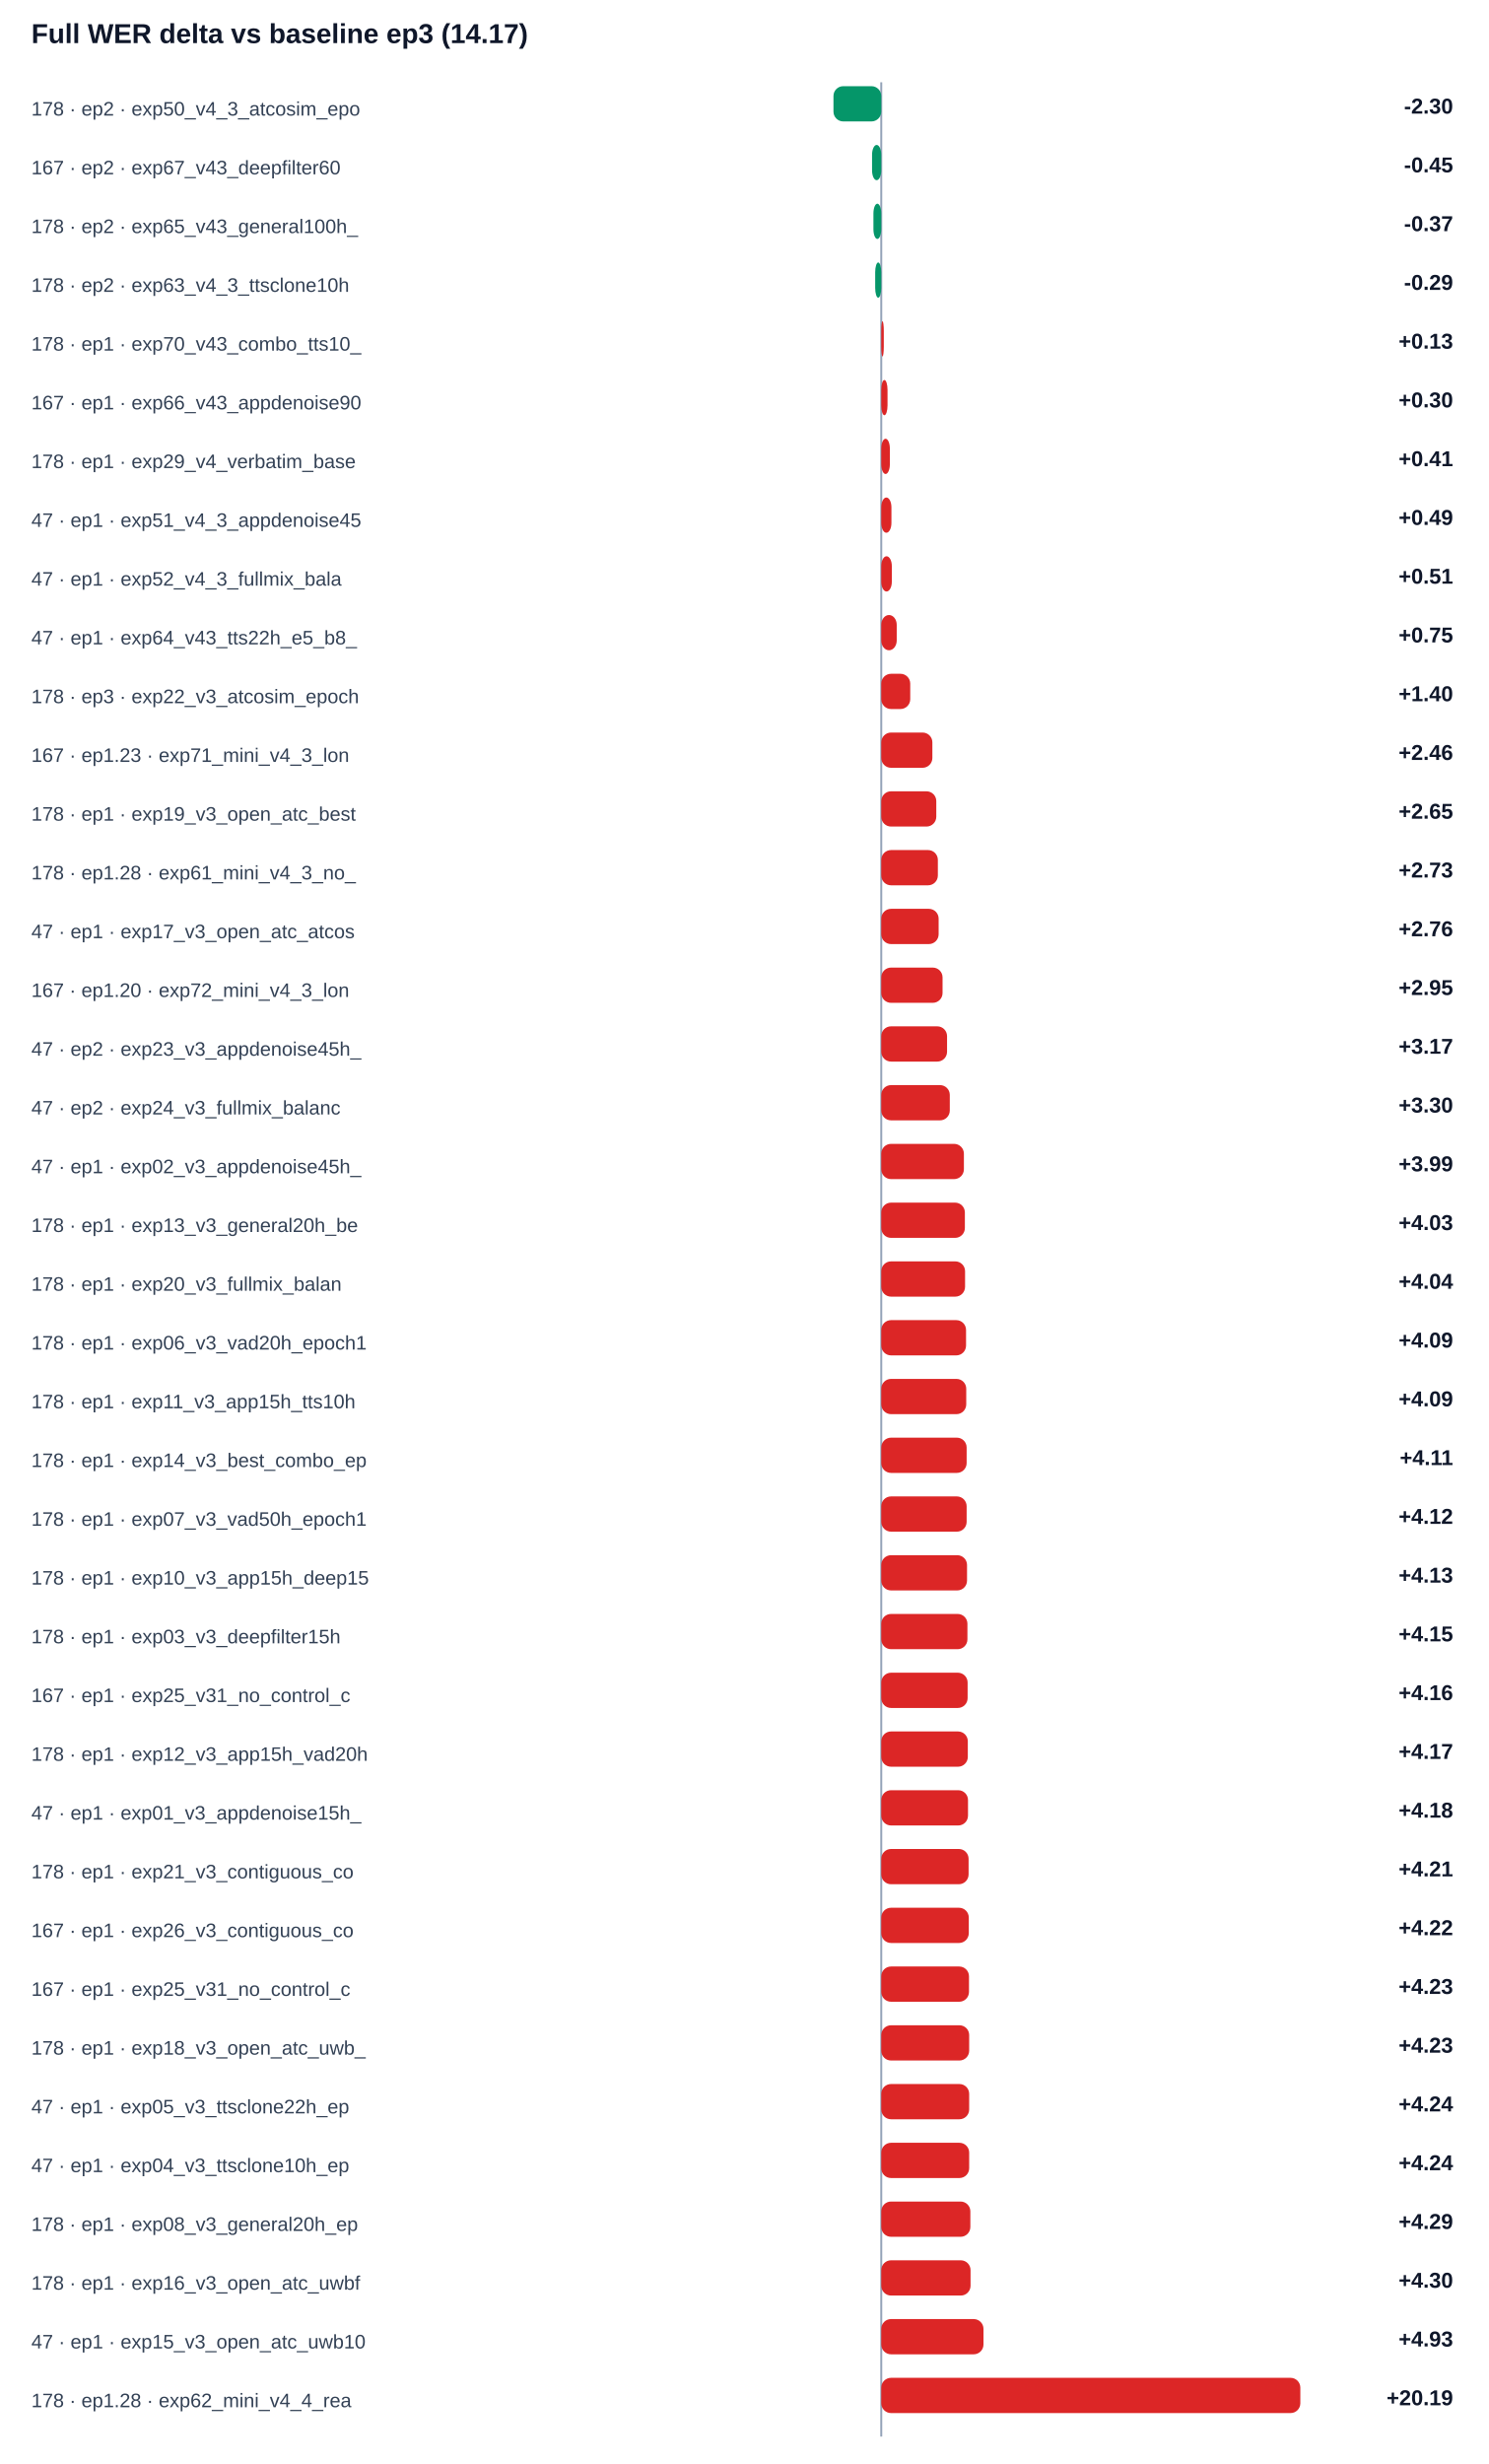
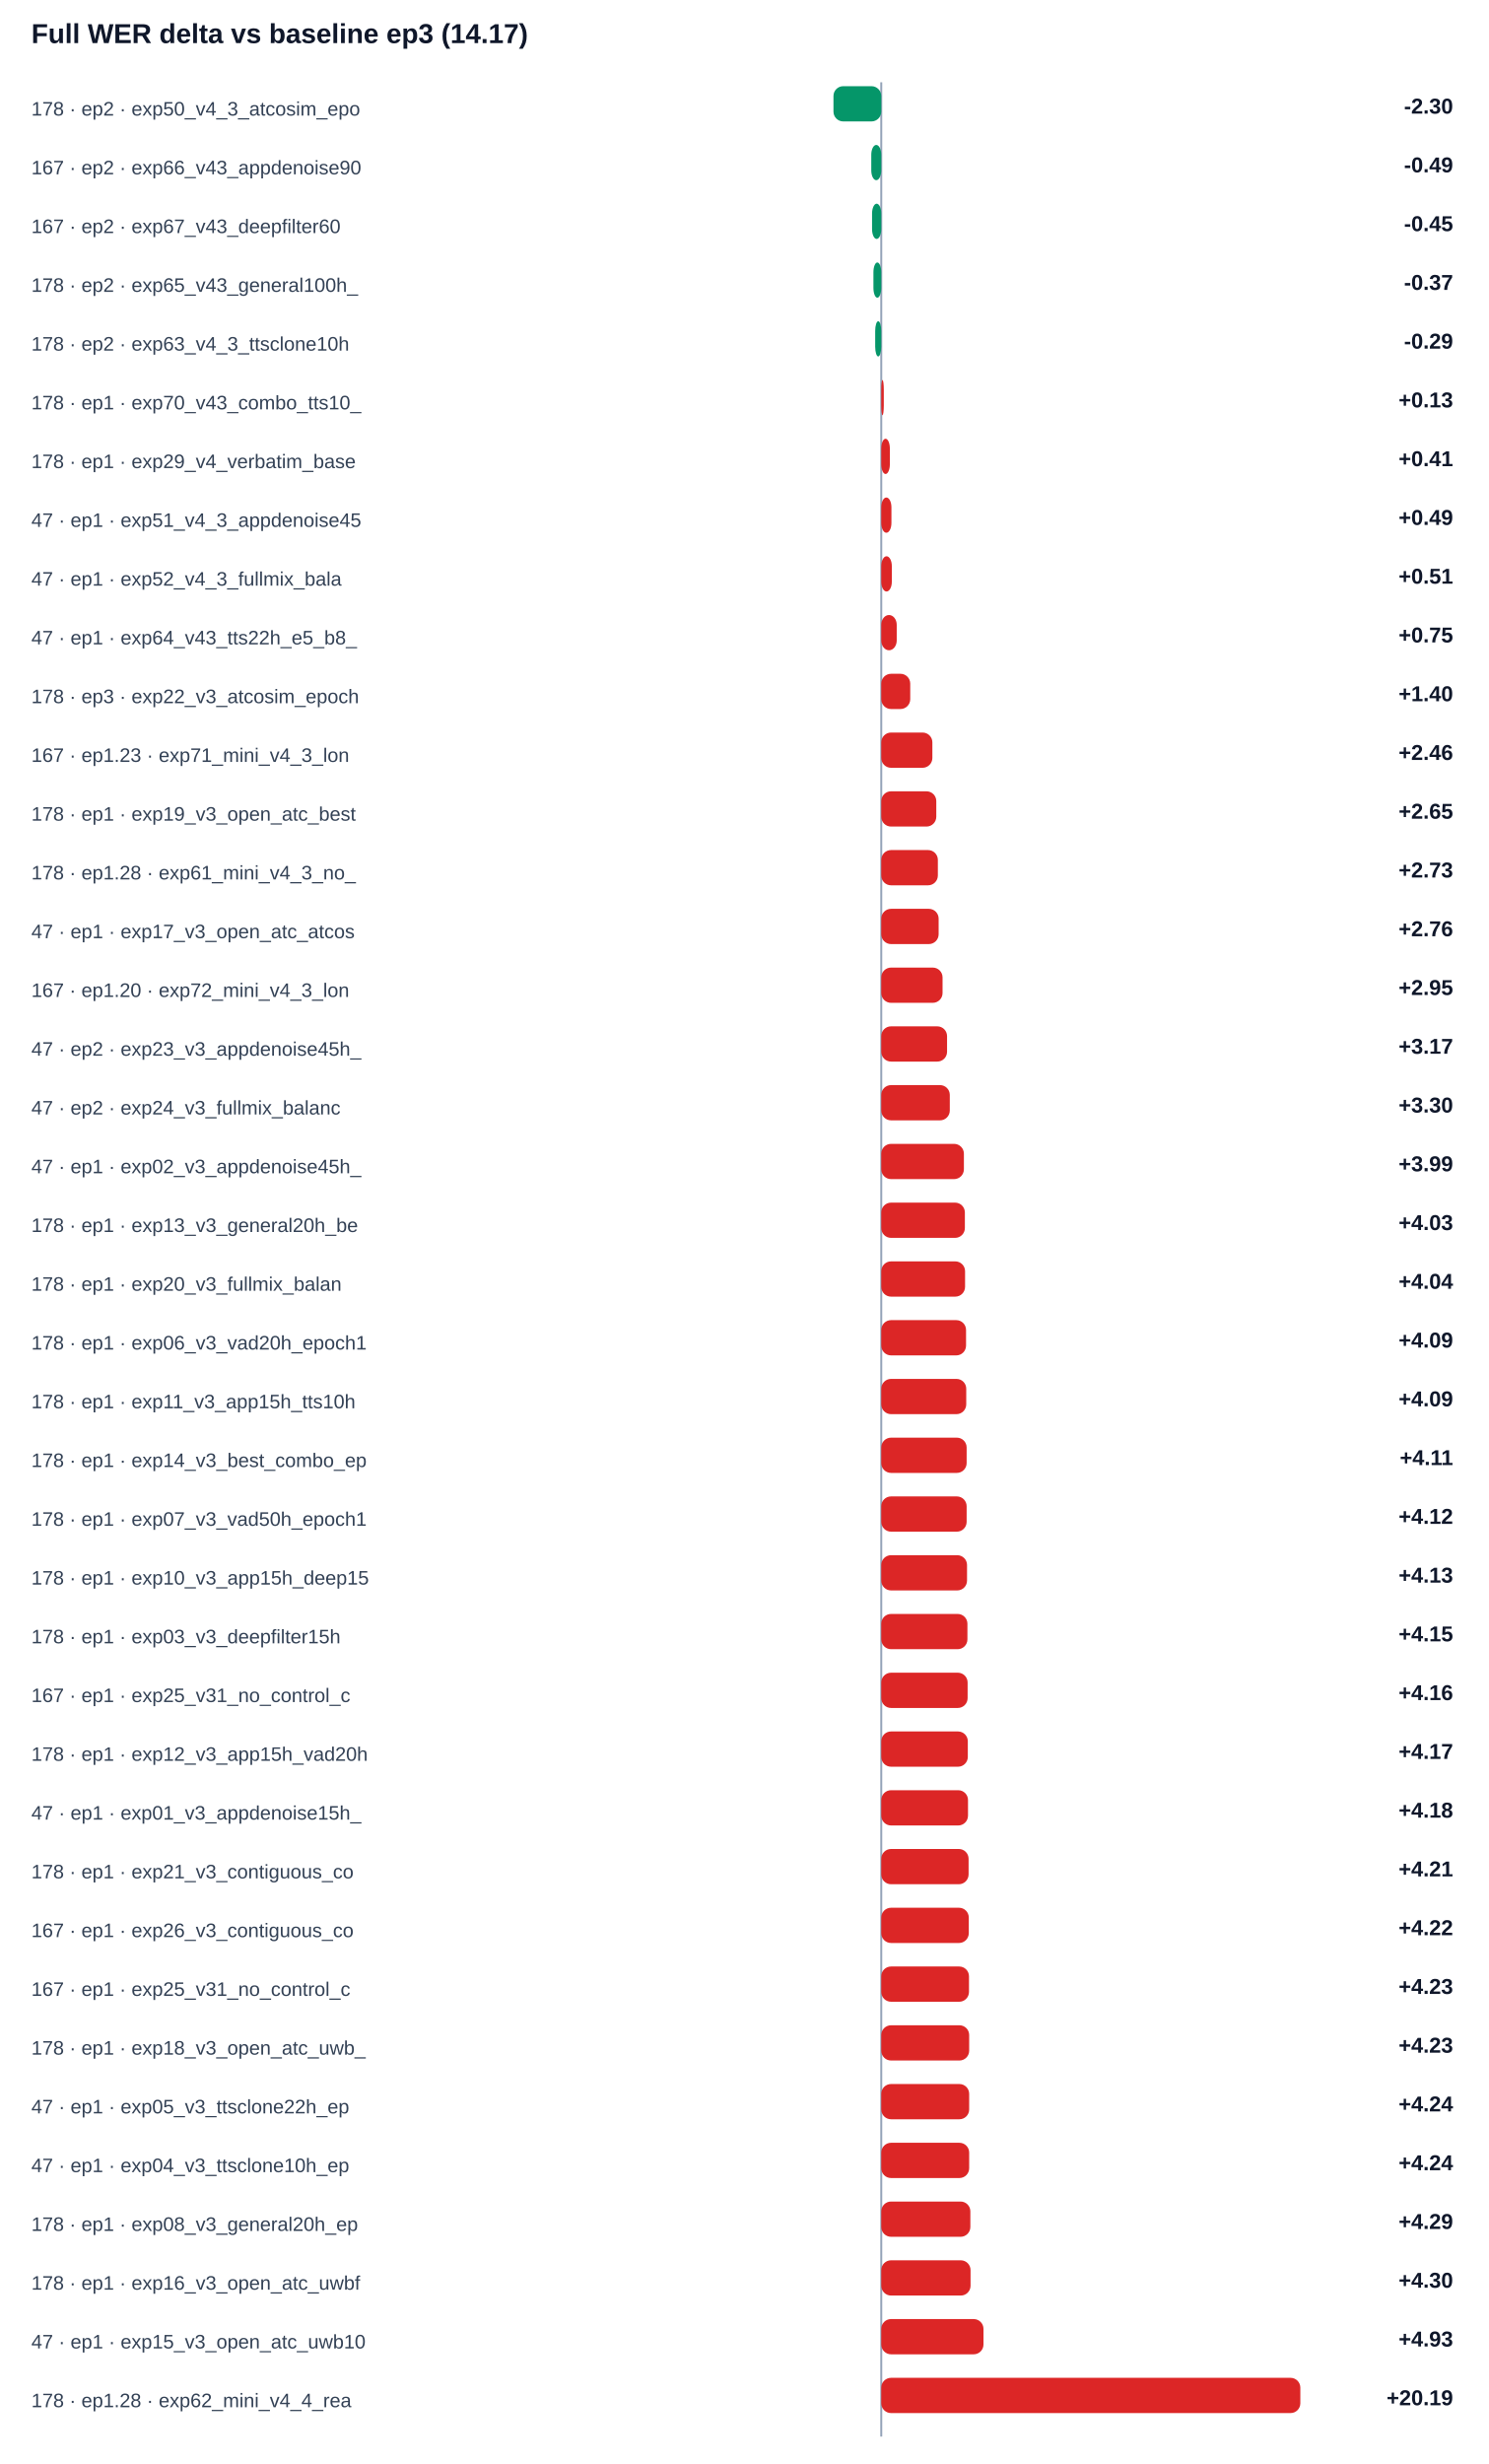
<svg xmlns="http://www.w3.org/2000/svg" width="100%" viewBox="0 0 760 1258" style="max-width:760px;background:#ffffff;border:1px solid #e5e7eb;border-radius:10px;">
  <text x="16.0" y="22.0" font-size="14" fill="#0f172a" text-anchor="start" font-family="Arial, sans-serif" font-weight="700">Full WER delta vs baseline ep3 (14.17)</text>
  <line x1="450" y1="42" x2="450" y2="1244" stroke="#94a3b8" />
  <text x="16.0" y="59.0" font-size="10" fill="#334155" text-anchor="start" font-family="Arial, sans-serif" font-weight="400">178 · ep2 · exp50_v4_3_atcosim_epo</text>
  <rect x="425.6" y="44" width="24.4" height="18" rx="5" fill="#059669" />
  <text x="742.0" y="58.0" font-size="11" fill="#0f172a" text-anchor="end" font-family="Arial, sans-serif" font-weight="700">-2.30</text>
-   <text x="16.0" y="89.0" font-size="10" fill="#334155" text-anchor="start" font-family="Arial, sans-serif" font-weight="400">167 · ep2 · exp67_v43_deepfilter60</text>
-   <rect x="445.3" y="74" width="4.7" height="18" rx="5" fill="#059669" />
-   <text x="742.0" y="88.0" font-size="11" fill="#0f172a" text-anchor="end" font-family="Arial, sans-serif" font-weight="700">-0.45</text>
-   <text x="16.0" y="119.0" font-size="10" fill="#334155" text-anchor="start" font-family="Arial, sans-serif" font-weight="400">178 · ep2 · exp65_v43_general100h_</text>
-   <rect x="446.0" y="104" width="4.0" height="18" rx="5" fill="#059669" />
-   <text x="742.0" y="118.0" font-size="11" fill="#0f172a" text-anchor="end" font-family="Arial, sans-serif" font-weight="700">-0.37</text>
-   <text x="16.0" y="149.0" font-size="10" fill="#334155" text-anchor="start" font-family="Arial, sans-serif" font-weight="400">178 · ep2 · exp63_v4_3_ttsclone10h</text>
-   <rect x="446.9" y="134" width="3.1" height="18" rx="5" fill="#059669" />
-   <text x="742.0" y="148.0" font-size="11" fill="#0f172a" text-anchor="end" font-family="Arial, sans-serif" font-weight="700">-0.29</text>
-   <text x="16.0" y="179.0" font-size="10" fill="#334155" text-anchor="start" font-family="Arial, sans-serif" font-weight="400">178 · ep1 · exp70_v43_combo_tts10_</text>
-   <rect x="450.0" y="164" width="1.3" height="18" rx="5" fill="#dc2626" />
-   <text x="742.0" y="178.0" font-size="11" fill="#0f172a" text-anchor="end" font-family="Arial, sans-serif" font-weight="700">+0.13</text>
-   <text x="16.0" y="209.0" font-size="10" fill="#334155" text-anchor="start" font-family="Arial, sans-serif" font-weight="400">167 · ep1 · exp66_v43_appdenoise90</text>
-   <rect x="450.0" y="194" width="3.2" height="18" rx="5" fill="#dc2626" />
-   <text x="742.0" y="208.0" font-size="11" fill="#0f172a" text-anchor="end" font-family="Arial, sans-serif" font-weight="700">+0.30</text>
+   <text x="16.0" y="89.0" font-size="10" fill="#334155" text-anchor="start" font-family="Arial, sans-serif" font-weight="400">167 · ep2 · exp66_v43_appdenoise90</text>
+   <rect x="444.9" y="74" width="5.1" height="18" rx="5" fill="#059669" />
+   <text x="742.0" y="88.0" font-size="11" fill="#0f172a" text-anchor="end" font-family="Arial, sans-serif" font-weight="700">-0.49</text>
+   <text x="16.0" y="119.0" font-size="10" fill="#334155" text-anchor="start" font-family="Arial, sans-serif" font-weight="400">167 · ep2 · exp67_v43_deepfilter60</text>
+   <rect x="445.3" y="104" width="4.7" height="18" rx="5" fill="#059669" />
+   <text x="742.0" y="118.0" font-size="11" fill="#0f172a" text-anchor="end" font-family="Arial, sans-serif" font-weight="700">-0.45</text>
+   <text x="16.0" y="149.0" font-size="10" fill="#334155" text-anchor="start" font-family="Arial, sans-serif" font-weight="400">178 · ep2 · exp65_v43_general100h_</text>
+   <rect x="446.0" y="134" width="4.0" height="18" rx="5" fill="#059669" />
+   <text x="742.0" y="148.0" font-size="11" fill="#0f172a" text-anchor="end" font-family="Arial, sans-serif" font-weight="700">-0.37</text>
+   <text x="16.0" y="179.0" font-size="10" fill="#334155" text-anchor="start" font-family="Arial, sans-serif" font-weight="400">178 · ep2 · exp63_v4_3_ttsclone10h</text>
+   <rect x="446.9" y="164" width="3.1" height="18" rx="5" fill="#059669" />
+   <text x="742.0" y="178.0" font-size="11" fill="#0f172a" text-anchor="end" font-family="Arial, sans-serif" font-weight="700">-0.29</text>
+   <text x="16.0" y="209.0" font-size="10" fill="#334155" text-anchor="start" font-family="Arial, sans-serif" font-weight="400">178 · ep1 · exp70_v43_combo_tts10_</text>
+   <rect x="450.0" y="194" width="1.3" height="18" rx="5" fill="#dc2626" />
+   <text x="742.0" y="208.0" font-size="11" fill="#0f172a" text-anchor="end" font-family="Arial, sans-serif" font-weight="700">+0.13</text>
  <text x="16.0" y="239.0" font-size="10" fill="#334155" text-anchor="start" font-family="Arial, sans-serif" font-weight="400">178 · ep1 · exp29_v4_verbatim_base</text>
  <rect x="450.0" y="224" width="4.4" height="18" rx="5" fill="#dc2626" />
  <text x="742.0" y="238.0" font-size="11" fill="#0f172a" text-anchor="end" font-family="Arial, sans-serif" font-weight="700">+0.41</text>
  <text x="16.0" y="269.0" font-size="10" fill="#334155" text-anchor="start" font-family="Arial, sans-serif" font-weight="400">47 · ep1 · exp51_v4_3_appdenoise45</text>
  <rect x="450.0" y="254" width="5.2" height="18" rx="5" fill="#dc2626" />
  <text x="742.0" y="268.0" font-size="11" fill="#0f172a" text-anchor="end" font-family="Arial, sans-serif" font-weight="700">+0.49</text>
  <text x="16.0" y="299.0" font-size="10" fill="#334155" text-anchor="start" font-family="Arial, sans-serif" font-weight="400">47 · ep1 · exp52_v4_3_fullmix_bala</text>
  <rect x="450.0" y="284" width="5.4" height="18" rx="5" fill="#dc2626" />
  <text x="742.0" y="298.0" font-size="11" fill="#0f172a" text-anchor="end" font-family="Arial, sans-serif" font-weight="700">+0.51</text>
  <text x="16.0" y="329.0" font-size="10" fill="#334155" text-anchor="start" font-family="Arial, sans-serif" font-weight="400">47 · ep1 · exp64_v43_tts22h_e5_b8_</text>
  <rect x="450.0" y="314" width="7.9" height="18" rx="5" fill="#dc2626" />
  <text x="742.0" y="328.0" font-size="11" fill="#0f172a" text-anchor="end" font-family="Arial, sans-serif" font-weight="700">+0.75</text>
  <text x="16.0" y="359.0" font-size="10" fill="#334155" text-anchor="start" font-family="Arial, sans-serif" font-weight="400">178 · ep3 · exp22_v3_atcosim_epoch</text>
  <rect x="450.0" y="344" width="14.8" height="18" rx="5" fill="#dc2626" />
  <text x="742.0" y="358.0" font-size="11" fill="#0f172a" text-anchor="end" font-family="Arial, sans-serif" font-weight="700">+1.40</text>
  <text x="16.0" y="389.0" font-size="10" fill="#334155" text-anchor="start" font-family="Arial, sans-serif" font-weight="400">167 · ep1.23 · exp71_mini_v4_3_lon</text>
  <rect x="450.0" y="374" width="26.1" height="18" rx="5" fill="#dc2626" />
  <text x="742.0" y="388.0" font-size="11" fill="#0f172a" text-anchor="end" font-family="Arial, sans-serif" font-weight="700">+2.46</text>
  <text x="16.0" y="419.0" font-size="10" fill="#334155" text-anchor="start" font-family="Arial, sans-serif" font-weight="400">178 · ep1 · exp19_v3_open_atc_best</text>
  <rect x="450.0" y="404" width="28.1" height="18" rx="5" fill="#dc2626" />
  <text x="742.0" y="418.0" font-size="11" fill="#0f172a" text-anchor="end" font-family="Arial, sans-serif" font-weight="700">+2.65</text>
  <text x="16.0" y="449.0" font-size="10" fill="#334155" text-anchor="start" font-family="Arial, sans-serif" font-weight="400">178 · ep1.28 · exp61_mini_v4_3_no_</text>
  <rect x="450.0" y="434" width="28.9" height="18" rx="5" fill="#dc2626" />
  <text x="742.0" y="448.0" font-size="11" fill="#0f172a" text-anchor="end" font-family="Arial, sans-serif" font-weight="700">+2.73</text>
  <text x="16.0" y="479.0" font-size="10" fill="#334155" text-anchor="start" font-family="Arial, sans-serif" font-weight="400">47 · ep1 · exp17_v3_open_atc_atcos</text>
  <rect x="450.0" y="464" width="29.3" height="18" rx="5" fill="#dc2626" />
  <text x="742.0" y="478.0" font-size="11" fill="#0f172a" text-anchor="end" font-family="Arial, sans-serif" font-weight="700">+2.76</text>
  <text x="16.0" y="509.0" font-size="10" fill="#334155" text-anchor="start" font-family="Arial, sans-serif" font-weight="400">167 · ep1.20 · exp72_mini_v4_3_lon</text>
  <rect x="450.0" y="494" width="31.3" height="18" rx="5" fill="#dc2626" />
  <text x="742.0" y="508.0" font-size="11" fill="#0f172a" text-anchor="end" font-family="Arial, sans-serif" font-weight="700">+2.95</text>
  <text x="16.0" y="539.0" font-size="10" fill="#334155" text-anchor="start" font-family="Arial, sans-serif" font-weight="400">47 · ep2 · exp23_v3_appdenoise45h_</text>
  <rect x="450.0" y="524" width="33.6" height="18" rx="5" fill="#dc2626" />
  <text x="742.0" y="538.0" font-size="11" fill="#0f172a" text-anchor="end" font-family="Arial, sans-serif" font-weight="700">+3.17</text>
  <text x="16.0" y="569.0" font-size="10" fill="#334155" text-anchor="start" font-family="Arial, sans-serif" font-weight="400">47 · ep2 · exp24_v3_fullmix_balanc</text>
  <rect x="450.0" y="554" width="35.0" height="18" rx="5" fill="#dc2626" />
  <text x="742.0" y="568.0" font-size="11" fill="#0f172a" text-anchor="end" font-family="Arial, sans-serif" font-weight="700">+3.30</text>
  <text x="16.0" y="599.0" font-size="10" fill="#334155" text-anchor="start" font-family="Arial, sans-serif" font-weight="400">47 · ep1 · exp02_v3_appdenoise45h_</text>
  <rect x="450.0" y="584" width="42.2" height="18" rx="5" fill="#dc2626" />
  <text x="742.0" y="598.0" font-size="11" fill="#0f172a" text-anchor="end" font-family="Arial, sans-serif" font-weight="700">+3.99</text>
  <text x="16.0" y="629.0" font-size="10" fill="#334155" text-anchor="start" font-family="Arial, sans-serif" font-weight="400">178 · ep1 · exp13_v3_general20h_be</text>
  <rect x="450.0" y="614" width="42.7" height="18" rx="5" fill="#dc2626" />
  <text x="742.0" y="628.0" font-size="11" fill="#0f172a" text-anchor="end" font-family="Arial, sans-serif" font-weight="700">+4.03</text>
  <text x="16.0" y="659.0" font-size="10" fill="#334155" text-anchor="start" font-family="Arial, sans-serif" font-weight="400">178 · ep1 · exp20_v3_fullmix_balan</text>
  <rect x="450.0" y="644" width="42.8" height="18" rx="5" fill="#dc2626" />
  <text x="742.0" y="658.0" font-size="11" fill="#0f172a" text-anchor="end" font-family="Arial, sans-serif" font-weight="700">+4.04</text>
  <text x="16.0" y="689.0" font-size="10" fill="#334155" text-anchor="start" font-family="Arial, sans-serif" font-weight="400">178 · ep1 · exp06_v3_vad20h_epoch1</text>
  <rect x="450.0" y="674" width="43.3" height="18" rx="5" fill="#dc2626" />
  <text x="742.0" y="688.0" font-size="11" fill="#0f172a" text-anchor="end" font-family="Arial, sans-serif" font-weight="700">+4.09</text>
  <text x="16.0" y="719.0" font-size="10" fill="#334155" text-anchor="start" font-family="Arial, sans-serif" font-weight="400">178 · ep1 · exp11_v3_app15h_tts10h</text>
  <rect x="450.0" y="704" width="43.4" height="18" rx="5" fill="#dc2626" />
  <text x="742.0" y="718.0" font-size="11" fill="#0f172a" text-anchor="end" font-family="Arial, sans-serif" font-weight="700">+4.09</text>
  <text x="16.0" y="749.0" font-size="10" fill="#334155" text-anchor="start" font-family="Arial, sans-serif" font-weight="400">178 · ep1 · exp14_v3_best_combo_ep</text>
  <rect x="450.0" y="734" width="43.6" height="18" rx="5" fill="#dc2626" />
  <text x="742.0" y="748.0" font-size="11" fill="#0f172a" text-anchor="end" font-family="Arial, sans-serif" font-weight="700">+4.11</text>
  <text x="16.0" y="779.0" font-size="10" fill="#334155" text-anchor="start" font-family="Arial, sans-serif" font-weight="400">178 · ep1 · exp07_v3_vad50h_epoch1</text>
  <rect x="450.0" y="764" width="43.6" height="18" rx="5" fill="#dc2626" />
  <text x="742.0" y="778.0" font-size="11" fill="#0f172a" text-anchor="end" font-family="Arial, sans-serif" font-weight="700">+4.12</text>
  <text x="16.0" y="809.0" font-size="10" fill="#334155" text-anchor="start" font-family="Arial, sans-serif" font-weight="400">178 · ep1 · exp10_v3_app15h_deep15</text>
  <rect x="450.0" y="794" width="43.8" height="18" rx="5" fill="#dc2626" />
  <text x="742.0" y="808.0" font-size="11" fill="#0f172a" text-anchor="end" font-family="Arial, sans-serif" font-weight="700">+4.13</text>
  <text x="16.0" y="839.0" font-size="10" fill="#334155" text-anchor="start" font-family="Arial, sans-serif" font-weight="400">178 · ep1 · exp03_v3_deepfilter15h</text>
  <rect x="450.0" y="824" width="44.0" height="18" rx="5" fill="#dc2626" />
  <text x="742.0" y="838.0" font-size="11" fill="#0f172a" text-anchor="end" font-family="Arial, sans-serif" font-weight="700">+4.15</text>
  <text x="16.0" y="869.0" font-size="10" fill="#334155" text-anchor="start" font-family="Arial, sans-serif" font-weight="400">167 · ep1 · exp25_v31_no_control_c</text>
  <rect x="450.0" y="854" width="44.1" height="18" rx="5" fill="#dc2626" />
  <text x="742.0" y="868.0" font-size="11" fill="#0f172a" text-anchor="end" font-family="Arial, sans-serif" font-weight="700">+4.16</text>
  <text x="16.0" y="899.0" font-size="10" fill="#334155" text-anchor="start" font-family="Arial, sans-serif" font-weight="400">178 · ep1 · exp12_v3_app15h_vad20h</text>
  <rect x="450.0" y="884" width="44.2" height="18" rx="5" fill="#dc2626" />
  <text x="742.0" y="898.0" font-size="11" fill="#0f172a" text-anchor="end" font-family="Arial, sans-serif" font-weight="700">+4.17</text>
  <text x="16.0" y="929.0" font-size="10" fill="#334155" text-anchor="start" font-family="Arial, sans-serif" font-weight="400">47 · ep1 · exp01_v3_appdenoise15h_</text>
  <rect x="450.0" y="914" width="44.3" height="18" rx="5" fill="#dc2626" />
  <text x="742.0" y="928.0" font-size="11" fill="#0f172a" text-anchor="end" font-family="Arial, sans-serif" font-weight="700">+4.18</text>
  <text x="16.0" y="959.0" font-size="10" fill="#334155" text-anchor="start" font-family="Arial, sans-serif" font-weight="400">178 · ep1 · exp21_v3_contiguous_co</text>
  <rect x="450.0" y="944" width="44.6" height="18" rx="5" fill="#dc2626" />
  <text x="742.0" y="958.0" font-size="11" fill="#0f172a" text-anchor="end" font-family="Arial, sans-serif" font-weight="700">+4.21</text>
  <text x="16.0" y="989.0" font-size="10" fill="#334155" text-anchor="start" font-family="Arial, sans-serif" font-weight="400">167 · ep1 · exp26_v3_contiguous_co</text>
  <rect x="450.0" y="974" width="44.7" height="18" rx="5" fill="#dc2626" />
  <text x="742.0" y="988.0" font-size="11" fill="#0f172a" text-anchor="end" font-family="Arial, sans-serif" font-weight="700">+4.22</text>
  <text x="16.0" y="1019.0" font-size="10" fill="#334155" text-anchor="start" font-family="Arial, sans-serif" font-weight="400">167 · ep1 · exp25_v31_no_control_c</text>
  <rect x="450.0" y="1004" width="44.8" height="18" rx="5" fill="#dc2626" />
  <text x="742.0" y="1018.0" font-size="11" fill="#0f172a" text-anchor="end" font-family="Arial, sans-serif" font-weight="700">+4.23</text>
  <text x="16.0" y="1049.0" font-size="10" fill="#334155" text-anchor="start" font-family="Arial, sans-serif" font-weight="400">178 · ep1 · exp18_v3_open_atc_uwb_</text>
  <rect x="450.0" y="1034" width="44.9" height="18" rx="5" fill="#dc2626" />
  <text x="742.0" y="1048.0" font-size="11" fill="#0f172a" text-anchor="end" font-family="Arial, sans-serif" font-weight="700">+4.23</text>
  <text x="16.0" y="1079.0" font-size="10" fill="#334155" text-anchor="start" font-family="Arial, sans-serif" font-weight="400">47 · ep1 · exp05_v3_ttsclone22h_ep</text>
  <rect x="450.0" y="1064" width="44.9" height="18" rx="5" fill="#dc2626" />
  <text x="742.0" y="1078.0" font-size="11" fill="#0f172a" text-anchor="end" font-family="Arial, sans-serif" font-weight="700">+4.24</text>
  <text x="16.0" y="1109.0" font-size="10" fill="#334155" text-anchor="start" font-family="Arial, sans-serif" font-weight="400">47 · ep1 · exp04_v3_ttsclone10h_ep</text>
  <rect x="450.0" y="1094" width="44.9" height="18" rx="5" fill="#dc2626" />
  <text x="742.0" y="1108.0" font-size="11" fill="#0f172a" text-anchor="end" font-family="Arial, sans-serif" font-weight="700">+4.24</text>
  <text x="16.0" y="1139.0" font-size="10" fill="#334155" text-anchor="start" font-family="Arial, sans-serif" font-weight="400">178 · ep1 · exp08_v3_general20h_ep</text>
  <rect x="450.0" y="1124" width="45.5" height="18" rx="5" fill="#dc2626" />
  <text x="742.0" y="1138.0" font-size="11" fill="#0f172a" text-anchor="end" font-family="Arial, sans-serif" font-weight="700">+4.29</text>
  <text x="16.0" y="1169.0" font-size="10" fill="#334155" text-anchor="start" font-family="Arial, sans-serif" font-weight="400">178 · ep1 · exp16_v3_open_atc_uwbf</text>
  <rect x="450.0" y="1154" width="45.6" height="18" rx="5" fill="#dc2626" />
  <text x="742.0" y="1168.0" font-size="11" fill="#0f172a" text-anchor="end" font-family="Arial, sans-serif" font-weight="700">+4.30</text>
  <text x="16.0" y="1199.0" font-size="10" fill="#334155" text-anchor="start" font-family="Arial, sans-serif" font-weight="400">47 · ep1 · exp15_v3_open_atc_uwb10</text>
  <rect x="450.0" y="1184" width="52.2" height="18" rx="5" fill="#dc2626" />
  <text x="742.0" y="1198.0" font-size="11" fill="#0f172a" text-anchor="end" font-family="Arial, sans-serif" font-weight="700">+4.93</text>
  <text x="16.0" y="1229.0" font-size="10" fill="#334155" text-anchor="start" font-family="Arial, sans-serif" font-weight="400">178 · ep1.28 · exp62_mini_v4_4_rea</text>
  <rect x="450.0" y="1214" width="214.0" height="18" rx="5" fill="#dc2626" />
  <text x="742.0" y="1228.0" font-size="11" fill="#0f172a" text-anchor="end" font-family="Arial, sans-serif" font-weight="700">+20.19</text>
</svg>
